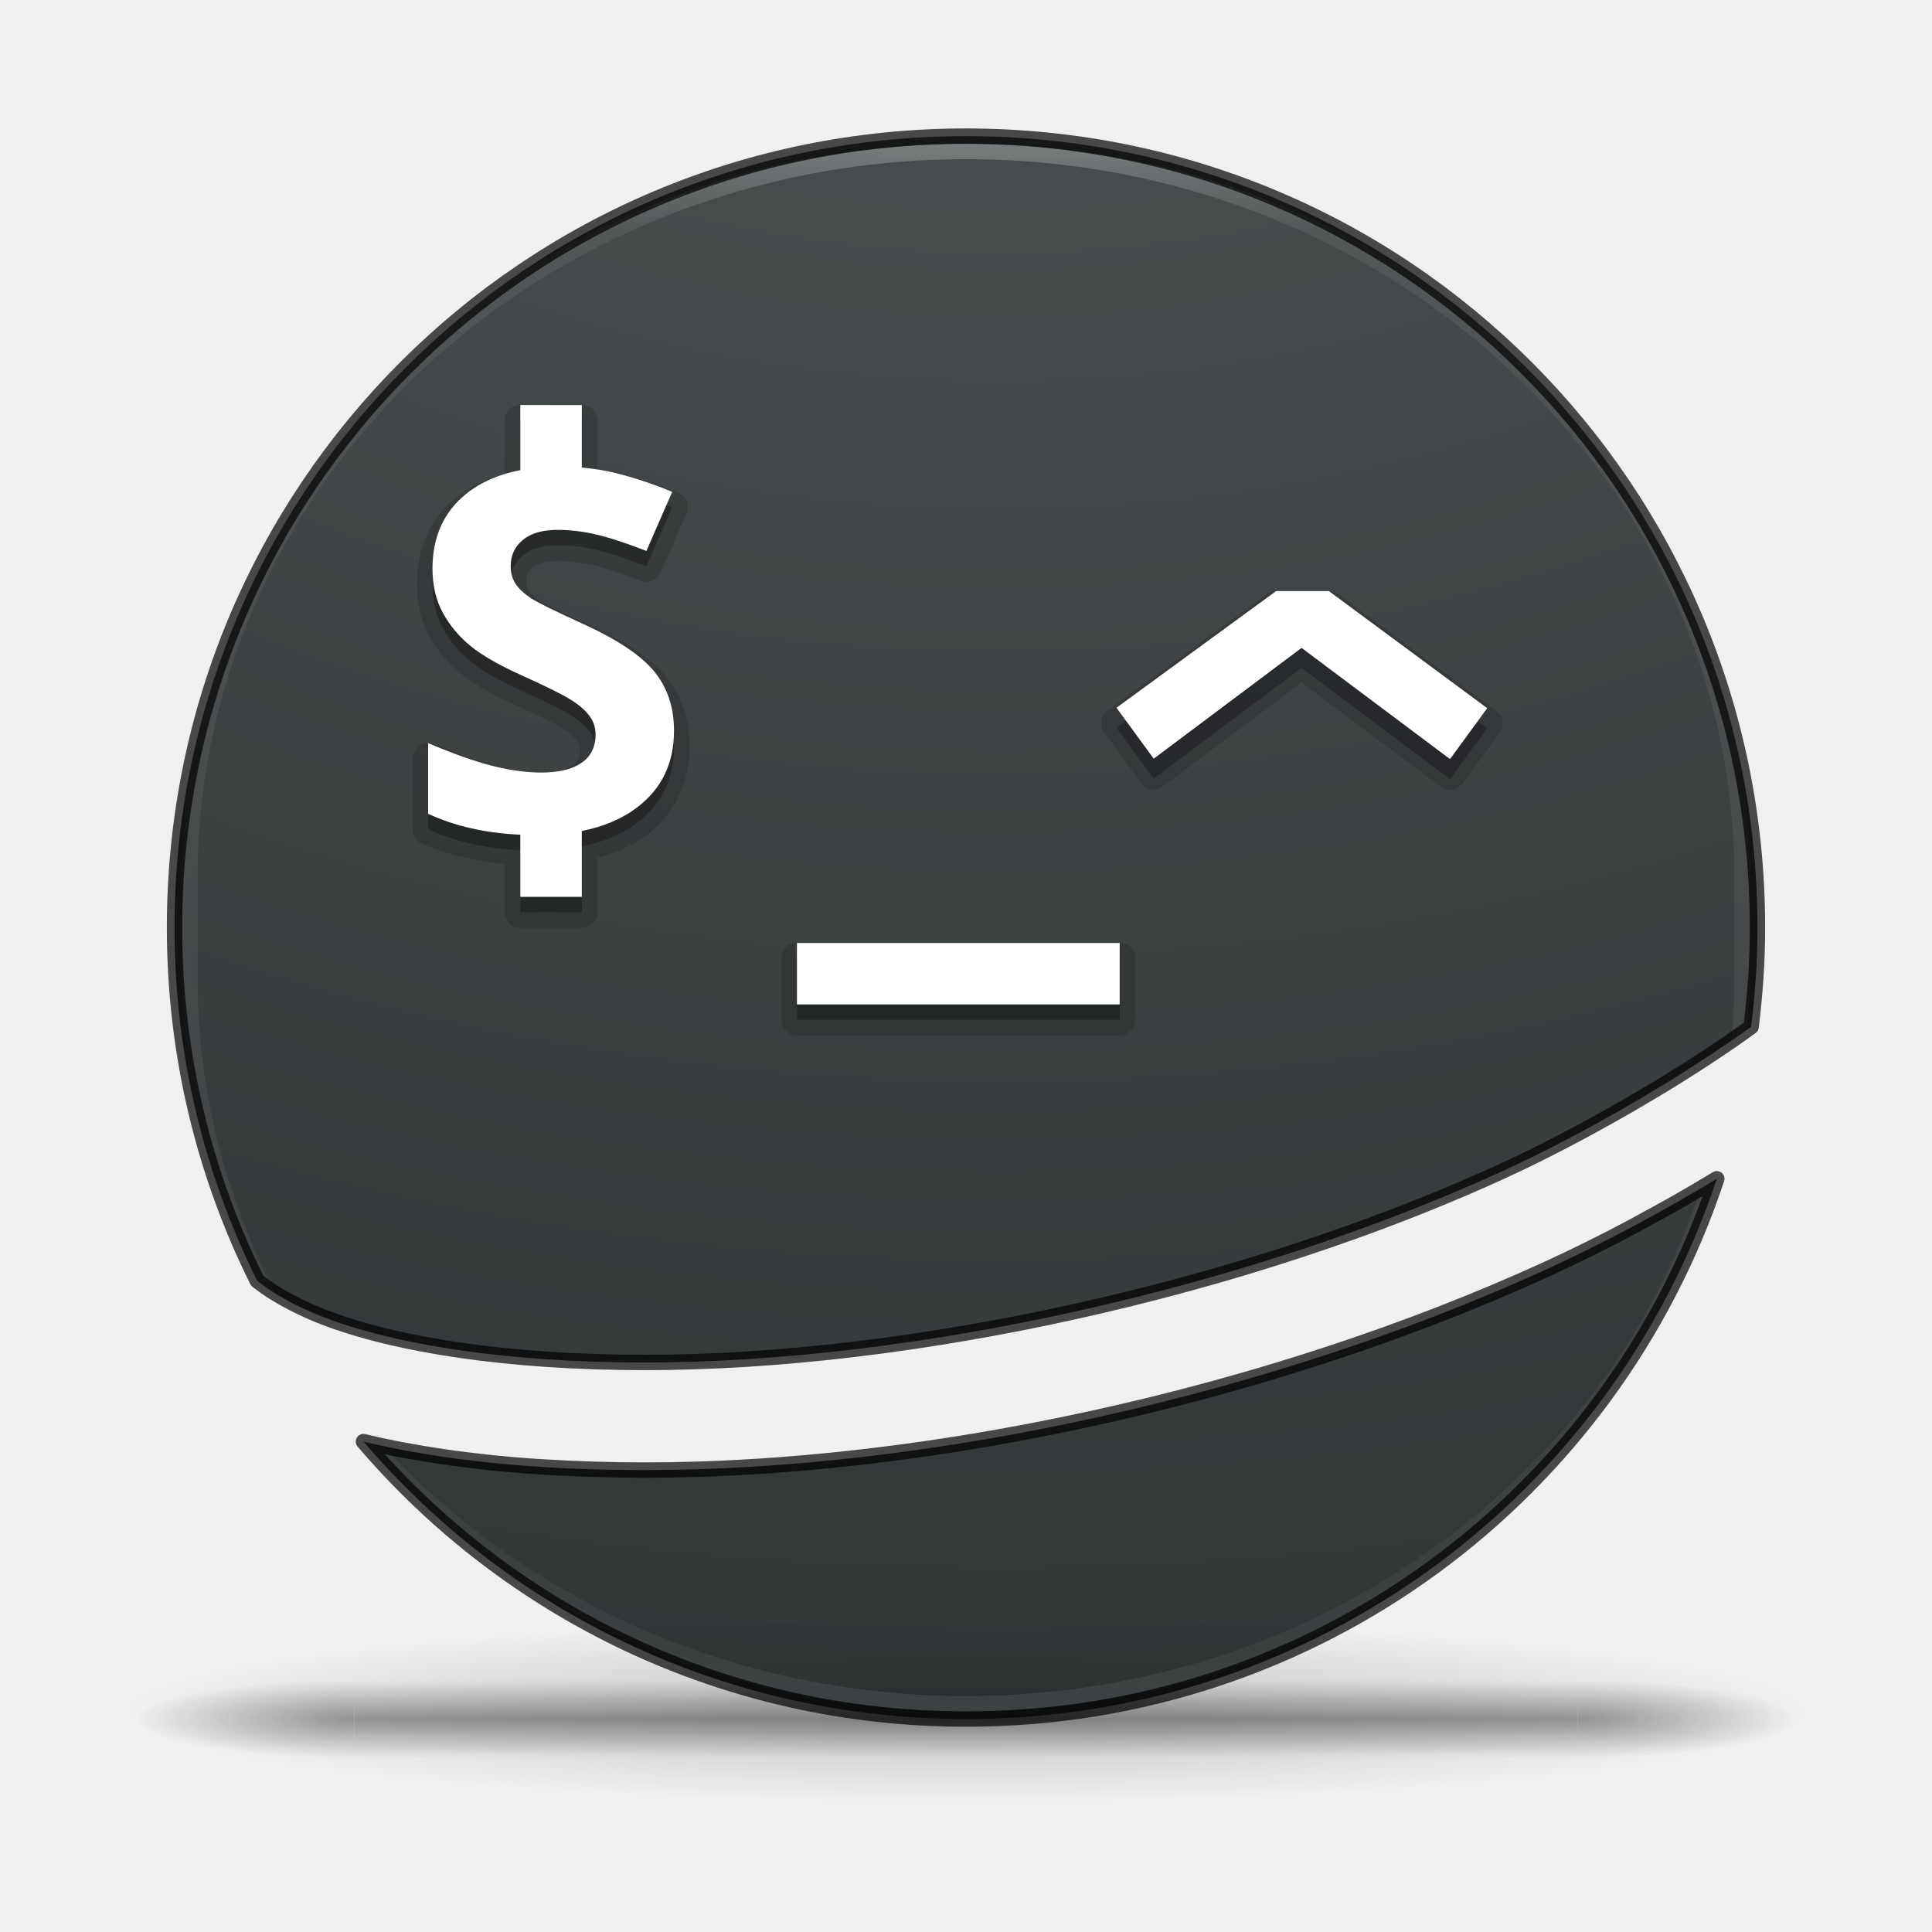
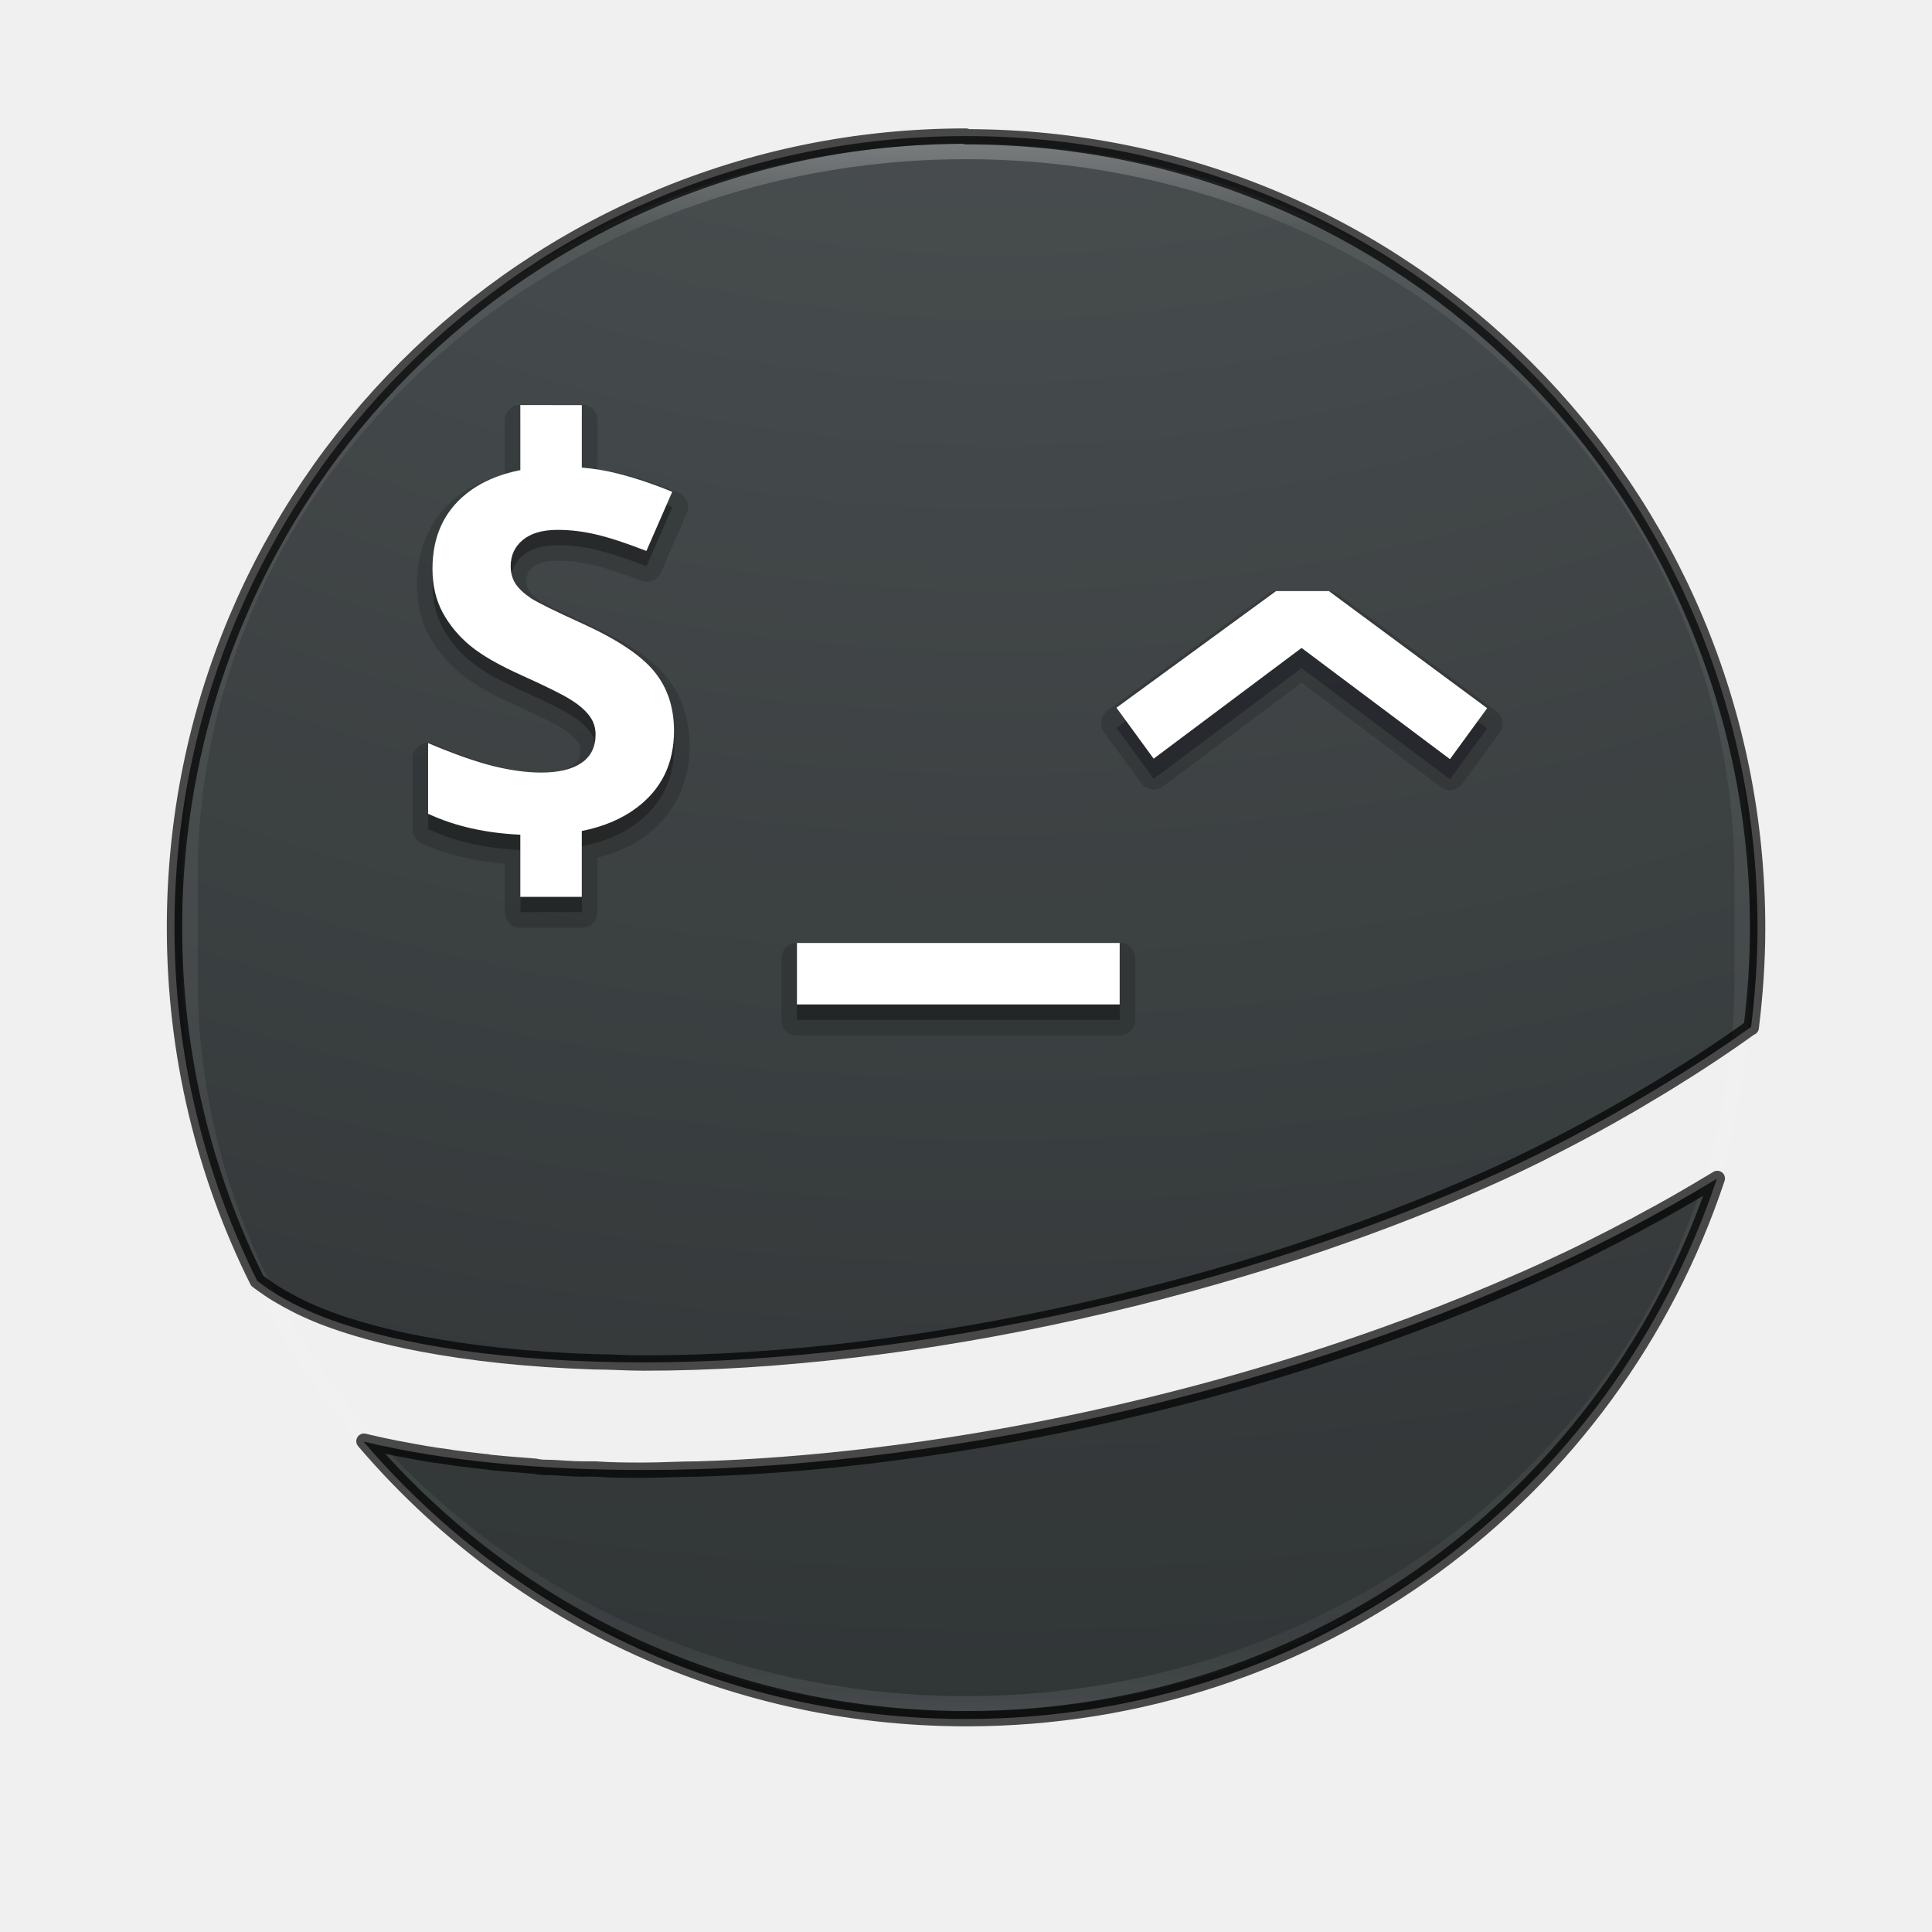
<svg xmlns="http://www.w3.org/2000/svg" xmlns:xlink="http://www.w3.org/1999/xlink" width="16" height="16" viewBox="0 0 16 16" id="svg3419" version="1.1">
  <defs id="defs3421">
-     <linearGradient gradientTransform="matrix(2.72973,0,0,2.72973,-1.51352,920.3489)" gradientUnits="userSpaceOnUse" xlink:href="#linearGradient3924" id="linearGradient4136" y2="43" x2="24" y1="5" x1="24" />
+     <linearGradient gradientTransform="matrix(0.3474201,0,0,0.3474201,-0.3380839,1035.706)" gradientUnits="userSpaceOnUse" xlink:href="#linearGradient3924" id="linearGradient4136" y2="43" x2="24" y1="5" x1="24" />
    <linearGradient id="linearGradient3924">
      <stop offset="0" style="stop-color:#ffffff;stop-opacity:1" id="stop3926" />
      <stop offset="0.063" style="stop-color:#ffffff;stop-opacity:0.235" id="stop3928" />
      <stop offset="0.951" style="stop-color:#ffffff;stop-opacity:0.157" id="stop3930" />
      <stop offset="1" style="stop-color:#ffffff;stop-opacity:0.392" id="stop3932" />
    </linearGradient>
-     <radialGradient gradientTransform="matrix(0,24.13962,-29.63575,0,361.2812,-210.2284)" gradientUnits="userSpaceOnUse" xlink:href="#linearGradient2867-449-88-871-390-598-476-591-434-148-57-177-8-3-3-6-4-8-8-8-5-7-8" id="radialGradient3936-3" fy="9.957" fx="7.118" r="8.933" cy="9.957" cx="7.118" />
+     <radialGradient gradientTransform="matrix(0,3.072315,-3.771822,0,45.83578,1009.461)" gradientUnits="userSpaceOnUse" xlink:href="#linearGradient2867-449-88-871-390-598-476-591-434-148-57-177-8-3-3-6-4-8-8-8-5-7-8" id="radialGradient3936-3" fy="9.957" fx="7.118" r="8.933" cy="9.957" cx="7.118" />
    <linearGradient id="linearGradient2867-449-88-871-390-598-476-591-434-148-57-177-8-3-3-6-4-8-8-8-5-7-8">
      <stop offset="0" style="stop-color:#404648;stop-opacity:1" id="stop3750-1-0-7-6-6-1-3-9-3-9-2" />
      <stop offset="1" style="stop-color:#0c1011;stop-opacity:1" id="stop3754-1-8-5-2-7-6-7-1-9-1-0" />
    </linearGradient>
    <radialGradient gradientTransform="matrix(2.003784,0,0,1.4,27.98813,-17.4)" gradientUnits="userSpaceOnUse" xlink:href="#linearGradient3688-166-749-5" id="radialGradient4093" fy="43.5" fx="4.993" r="2.5" cy="43.5" cx="4.993" />
    <linearGradient id="linearGradient3688-166-749-5">
      <stop offset="0" style="stop-color:#181818;stop-opacity:1" id="stop2883-0" />
      <stop offset="1" style="stop-color:#181818;stop-opacity:0" id="stop2885-5" />
    </linearGradient>
    <radialGradient gradientTransform="matrix(2.003784,0,0,1.4,-20.01187,-104.4)" gradientUnits="userSpaceOnUse" xlink:href="#linearGradient3688-166-749-5" id="radialGradient4095" fy="43.5" fx="4.993" r="2.5" cy="43.5" cx="4.993" />
    <linearGradient gradientUnits="userSpaceOnUse" xlink:href="#linearGradient3702-501-757-0" id="linearGradient4097" y2="39.999" x2="25.058" y1="47.028" x1="25.058" />
    <linearGradient id="linearGradient3702-501-757-0">
      <stop offset="0" style="stop-color:#181818;stop-opacity:0" id="stop2895-0" />
      <stop offset="0.5" style="stop-color:#181818;stop-opacity:1" id="stop2897-2" />
      <stop offset="1" style="stop-color:#181818;stop-opacity:0" id="stop2899-6" />
    </linearGradient>
-     <radialGradient gradientTransform="matrix(1.556392,0,0,0.1697883,70.27036,1020.993)" gradientUnits="userSpaceOnUse" xlink:href="#linearGradient3811" id="radialGradient4111" fy="93.468" fx="-4.029" r="35.338" cy="93.468" cx="-4.029" />
+     <radialGradient gradientTransform="matrix(0.1980863,0,0,0.02160941,8.798046,1048.515)" gradientUnits="userSpaceOnUse" xlink:href="#linearGradient3811" id="radialGradient4111" fy="93.468" fx="-4.029" r="35.338" cy="93.468" cx="-4.029" />
    <linearGradient id="linearGradient3811">
      <stop offset="0" style="stop-color:#000000;stop-opacity:1" id="stop3813" />
      <stop offset="1" style="stop-color:#000000;stop-opacity:0" id="stop3815" />
    </linearGradient>
  </defs>
  <g id="layer1" transform="translate(0,-1036.362)">
-     <g id="g3417" transform="matrix(0.1272727,0,0,0.1272727,-0.1454541,918.5707)">
-       <path style="color:#000000;display:inline;overflow:visible;visibility:visible;opacity:0.2;fill:url(#radialGradient4111);fill-opacity:1;fill-rule:nonzero;stroke:none;stroke-width:1;marker:none;enable-background:accumulate" id="path3041" d="m 119,1036.862 a 55,6 0 0 1 -110,0 55,6 0 1 1 110,0 z" />
-       <g style="display:inline" id="g2036" transform="matrix(2.699999,0,0,0.5555561,-0.80001,1013.751)">
-         <g style="opacity:0.4" id="g3712" transform="matrix(1.052632,0,0,1.285713,-1.263158,-13.42854)">
-           <rect style="fill:url(#radialGradient4093);fill-opacity:1;stroke:none" id="rect2801" y="40" x="38" height="7" width="5" />
-           <rect style="fill:url(#radialGradient4095);fill-opacity:1;stroke:none" id="rect3696" transform="scale(-1,-1)" y="-47" x="-10" height="7" width="5" />
-           <rect style="fill:url(#linearGradient4097);fill-opacity:1;stroke:none" id="rect3700" y="40" x="10" height="7" width="28" />
-         </g>
-       </g>
-       <path id="rect5505-21-3" transform="translate(0,924.3622)" d="m 64,10 c -28.531,0 -51.5,22.969 -51.5,51.5 0,8.274 1.942,16.073 5.381,22.986 1.025,0.818 2.462,1.644 4.326,2.363 4.745,1.83 12.028,2.939 20.801,2.949 17.477,0.016 39.096,-4.778 55.809,-12.41 5.698,-2.602 12.023,-6.356 16.27,-9.432 C 115.349,65.841 115.5,63.689 115.5,61.5 115.5,32.969 92.531,10 64,10 Z m 48.855,67.844 c -3.525,2.137 -7.388,4.203 -11.131,5.912 C 83.965,91.867 61.74,96.816 43.002,96.799 36.101,96.792 29.967,96.195 24.795,94.945 34.227,106.002 48.262,113 64,113 c 22.811,0 42.051,-14.688 48.855,-35.156 z" style="color:#000000;display:inline;overflow:visible;visibility:visible;opacity:0.9;fill:url(#radialGradient3936-3);fill-opacity:1;fill-rule:nonzero;stroke:none;stroke-width:1;marker:none;enable-background:accumulate" />
-       <rect style="opacity:0.3;fill:none;stroke:url(#linearGradient4136);stroke-width:1;stroke-linecap:round;stroke-linejoin:round;stroke-miterlimit:4;stroke-dasharray:none;stroke-dashoffset:0;stroke-opacity:1" id="rect6741-7" y="935.362" x="13.5" ry="47.232" rx="50.5" height="101" width="101" />
-       <path id="rect5505-21-3-1" transform="translate(0,924.3622)" d="m 64,10 c -28.531,0 -51.5,22.969 -51.5,51.5 0,8.274 1.942,16.073 5.381,22.986 0.171,0.136 0.371,0.272 0.564,0.408 0.15,0.105 0.297,0.21 0.461,0.314 0.169,0.108 0.35,0.214 0.533,0.32 0.259,0.15 0.532,0.299 0.82,0.445 0.142,0.073 0.28,0.145 0.43,0.217 0.474,0.225 0.973,0.448 1.518,0.658 1.779,0.686 3.916,1.271 6.354,1.734 1.625,0.309 3.385,0.564 5.262,0.76 1.877,0.195 3.871,0.331 5.967,0.4 1.048,0.035 2.122,0.053 3.219,0.055 4.369,0.004 8.997,-0.293 13.742,-0.859 1.186,-0.142 2.381,-0.3 3.58,-0.475 2.398,-0.35 4.815,-0.765 7.236,-1.242 4.842,-0.954 9.696,-2.154 14.42,-3.57 2.362,-0.708 4.691,-1.471 6.971,-2.283 3.419,-1.219 6.726,-2.549 9.859,-3.98 0.819,-0.374 1.652,-0.777 2.49,-1.193 0.182,-0.091 0.366,-0.187 0.549,-0.279 0.627,-0.317 1.255,-0.641 1.883,-0.975 0.301,-0.16 0.6,-0.323 0.9,-0.486 0.476,-0.259 0.949,-0.522 1.42,-0.787 0.387,-0.219 0.776,-0.437 1.158,-0.658 0.332,-0.192 0.656,-0.386 0.982,-0.58 0.462,-0.274 0.926,-0.547 1.375,-0.822 2.021,-1.239 3.893,-2.48 5.479,-3.627 0.011,-0.008 0.022,-0.016 0.033,-0.023 C 115.349,65.841 115.5,63.689 115.5,61.5 115.5,32.969 92.531,10 64,10 Z m 48.855,67.844 c -0.873,0.529 -1.766,1.054 -2.674,1.57 -0.711,0.404 -1.437,0.798 -2.162,1.189 -0.212,0.114 -0.418,0.235 -0.631,0.348 -0.006,0.003 -0.012,0.007 -0.018,0.01 -0.934,0.497 -1.874,0.979 -2.814,1.445 -0.003,0.002 -0.006,0.004 -0.01,0.006 -0.943,0.467 -1.887,0.917 -2.822,1.344 -1.11,0.507 -2.238,1.001 -3.381,1.482 -2.286,0.964 -4.633,1.877 -7.027,2.734 -3.592,1.287 -7.287,2.45 -11.035,3.479 -6.247,1.714 -12.64,3.053 -18.934,3.963 -1.259,0.182 -2.515,0.347 -3.764,0.494 -3.747,0.441 -7.44,0.724 -11.029,0.836 -1.196,0.037 -2.382,0.056 -3.553,0.055 -1.065,-0.001 -2.104,-0.021 -3.131,-0.051 -0.269,-0.008 -0.533,-0.018 -0.799,-0.027 -0.739,-0.027 -1.469,-0.061 -2.188,-0.104 -0.31,-0.018 -0.623,-0.034 -0.93,-0.055 -0.918,-0.063 -1.823,-0.136 -2.705,-0.225 -0.006,-6.01e-4 -0.012,-0.001 -0.018,-0.002 -0.221,-0.022 -0.433,-0.052 -0.652,-0.076 -0.68,-0.074 -1.35,-0.154 -2.008,-0.244 -0.358,-0.049 -0.709,-0.102 -1.061,-0.156 -0.502,-0.077 -0.996,-0.161 -1.484,-0.248 -0.372,-0.066 -0.747,-0.131 -1.111,-0.203 -0.723,-0.143 -1.432,-0.296 -2.121,-0.463 C 34.227,106.002 48.262,113 64,113 c 22.811,0 42.051,-14.688 48.855,-35.156 z" style="color:#000000;display:inline;overflow:visible;visibility:visible;opacity:0.7;fill:none;stroke:#000000;stroke-width:1;stroke-linecap:round;stroke-linejoin:round;stroke-miterlimit:4;stroke-dasharray:none;stroke-dashoffset:0;stroke-opacity:1;marker:none;enable-background:accumulate" />
-       <path style="color:#000000;clip-rule:nonzero;display:inline;overflow:visible;visibility:visible;opacity:0.15;isolation:auto;mix-blend-mode:normal;color-interpolation:sRGB;color-interpolation-filters:linearRGB;solid-color:#000000;solid-opacity:1;fill:#000000;fill-opacity:1;fill-rule:nonzero;stroke:none;stroke-width:1;stroke-linecap:butt;stroke-linejoin:miter;stroke-miterlimit:4;stroke-dasharray:none;stroke-dashoffset:0;stroke-opacity:1;marker:none;color-rendering:auto;image-rendering:auto;shape-rendering:auto;text-rendering:auto;enable-background:accumulate" id="path3485" d="m 35,951.845 a 1.016,1.016 0 0 0 -1.016,1.016 l 0,3.488 c -1.175,0.326 -2.254,0.786 -3.135,1.49 a 1.016,1.016 0 0 0 -0.002,0.002 c -1.692,1.363 -2.578,3.356 -2.578,5.662 0,1.235 0.256,2.374 0.795,3.361 0.511,0.936 1.2,1.759 2.043,2.453 0.866,0.713 2.057,1.382 3.604,2.074 1.585,0.717 2.645,1.256 3.041,1.51 a 1.016,1.016 0 0 0 0.01,0.006 c 0.452,0.283 0.75,0.557 0.916,0.781 a 1.016,1.016 0 0 0 0.01,0.012 c 0.138,0.181 0.193,0.338 0.193,0.598 0,0.565 -0.117,0.767 -0.477,1.01 a 1.016,1.016 0 0 0 -0.008,0.004 c -0.358,0.246 -1.025,0.445 -2.043,0.445 -0.848,0 -1.82,-0.131 -2.908,-0.402 l -0.002,0 c -1.065,-0.268 -2.423,-0.745 -4.047,-1.434 a 1.016,1.016 0 0 0 -1.412,0.936 l 0,4.6 a 1.016,1.016 0 0 0 0.588,0.922 c 1.63,0.758 3.465,1.149 5.412,1.33 l 0,3.152 a 1.016,1.016 0 0 0 1.016,1.016 l 4,0 a 1.016,1.016 0 0 0 1.016,-1.016 l 0,-3.535 c 1.197,-0.332 2.296,-0.787 3.197,-1.475 1.826,-1.385 2.803,-3.428 2.803,-5.793 0,-1.711 -0.5,-3.259 -1.504,-4.49 -1.029,-1.272 -2.719,-2.354 -5.086,-3.43 -1.715,-0.779 -2.827,-1.338 -3.168,-1.553 -0.375,-0.254 -0.606,-0.487 -0.715,-0.648 -0.099,-0.156 -0.154,-0.324 -0.154,-0.594 0,-0.449 0.101,-0.66 0.422,-0.926 0.288,-0.239 0.783,-0.422 1.617,-0.422 0.744,0 1.506,0.092 2.285,0.277 a 1.016,1.016 0 0 0 0.002,0 c 0.789,0.185 1.838,0.527 3.119,1.027 a 1.016,1.016 0 0 0 1.301,-0.541 l 1.68,-3.848 a 1.016,1.016 0 0 0 -0.545,-1.346 c -1.305,-0.538 -2.566,-0.959 -3.785,-1.26 l -0.002,0 c -0.477,-0.119 -0.975,-0.169 -1.467,-0.24 l 0,-3.205 a 1.016,1.016 0 0 0 -1.016,-1.016 l -4,0 z m 18,35 a 1.016,1.016 0 0 0 -1.016,1.016 l 0,4 a 1.016,1.016 0 0 0 1.016,1.016 l 21,0 a 1.016,1.016 0 0 0 1.016,-1.016 l 0,-4 a 1.016,1.016 0 0 0 -1.016,-1.016 l -21,0 z" />
-       <path id="rect4237-3" d="m 35,952.861 0,4.234 c -1.399,0.273 -2.573,0.783 -3.516,1.537 -1.466,1.182 -2.199,2.806 -2.199,4.871 0,1.096 0.224,2.055 0.672,2.875 0.448,0.82 1.047,1.537 1.797,2.154 0.75,0.617 1.875,1.263 3.375,1.934 1.601,0.724 2.657,1.25 3.172,1.58 0.526,0.33 0.925,0.675 1.193,1.037 0.269,0.351 0.402,0.757 0.402,1.215 0,0.82 -0.308,1.436 -0.924,1.852 -0.604,0.415 -1.477,0.623 -2.619,0.623 -0.951,0 -2.003,-0.144 -3.156,-0.432 -1.142,-0.287 -2.541,-0.782 -4.197,-1.484 l 0,4.6 c 1.764,0.82 3.773,1.259 6,1.361 l 0,4.043 4,0 0,-4.283 c 1.43,-0.289 2.633,-0.799 3.6,-1.537 1.601,-1.214 2.4,-2.875 2.4,-4.982 0,-1.522 -0.425,-2.804 -1.275,-3.848 -0.851,-1.054 -2.424,-2.103 -4.719,-3.146 -1.735,-0.788 -2.837,-1.331 -3.307,-1.629 -0.459,-0.309 -0.795,-0.622 -1.008,-0.941 -0.213,-0.33 -0.318,-0.714 -0.318,-1.15 0,-0.703 0.263,-1.271 0.789,-1.707 0.526,-0.436 1.281,-0.656 2.266,-0.656 0.828,0 1.669,0.102 2.52,0.305 0.862,0.202 1.946,0.557 3.256,1.068 l 1.68,-3.848 c -1.265,-0.522 -2.48,-0.925 -3.645,-1.213 -0.721,-0.18 -1.469,-0.298 -2.238,-0.365 l 0,-4.066 z m 18,35 0,4 21,0 0,-4 z" style="color:#000000;clip-rule:nonzero;display:inline;overflow:visible;visibility:visible;opacity:0.3;isolation:auto;mix-blend-mode:normal;color-interpolation:sRGB;color-interpolation-filters:linearRGB;solid-color:#000000;solid-opacity:1;fill:#000000;fill-opacity:1;fill-rule:nonzero;stroke:none;stroke-width:1;stroke-linecap:butt;stroke-linejoin:miter;stroke-miterlimit:4;stroke-dasharray:none;stroke-dashoffset:0;stroke-opacity:1;marker:none;color-rendering:auto;image-rendering:auto;shape-rendering:auto;text-rendering:auto;enable-background:accumulate" />
-       <g id="g4388">
-         <path style="color:#000000;clip-rule:nonzero;display:inline;overflow:visible;visibility:visible;opacity:1;isolation:auto;mix-blend-mode:normal;color-interpolation:sRGB;color-interpolation-filters:linearRGB;solid-color:#000000;solid-opacity:1;fill:#ffffff;fill-opacity:1;fill-rule:nonzero;stroke:none;stroke-width:5;stroke-linecap:butt;stroke-linejoin:miter;stroke-miterlimit:4;stroke-dasharray:none;stroke-dashoffset:0;stroke-opacity:1;marker:none;color-rendering:auto;image-rendering:auto;shape-rendering:auto;text-rendering:auto;enable-background:accumulate" d="m 35,951.861 0,4.234 c -1.399,0.273 -2.573,0.783 -3.516,1.537 -1.466,1.182 -2.199,2.806 -2.199,4.871 0,1.096 0.224,2.055 0.672,2.875 0.448,0.82 1.047,1.537 1.797,2.154 0.75,0.617 1.875,1.263 3.375,1.934 1.601,0.724 2.657,1.25 3.172,1.58 0.526,0.33 0.925,0.675 1.193,1.037 0.269,0.351 0.402,0.757 0.402,1.215 0,0.82 -0.308,1.436 -0.924,1.852 -0.604,0.415 -1.477,0.623 -2.619,0.623 -0.951,0 -2.003,-0.144 -3.156,-0.432 -1.142,-0.287 -2.541,-0.782 -4.197,-1.484 l 0,4.6 c 1.764,0.82 3.773,1.259 6,1.361 l 0,4.043 4,0 0,-4.283 c 1.43,-0.289 2.633,-0.799 3.6,-1.537 1.601,-1.214 2.4,-2.875 2.4,-4.982 0,-1.522 -0.425,-2.804 -1.275,-3.848 -0.851,-1.054 -2.424,-2.103 -4.719,-3.146 -1.735,-0.788 -2.837,-1.331 -3.307,-1.629 -0.459,-0.309 -0.795,-0.622 -1.008,-0.941 -0.213,-0.33 -0.318,-0.714 -0.318,-1.15 0,-0.703 0.263,-1.271 0.789,-1.707 0.526,-0.436 1.281,-0.656 2.266,-0.656 0.828,0 1.669,0.102 2.52,0.305 0.862,0.202 1.946,0.557 3.256,1.068 l 1.68,-3.848 c -1.265,-0.522 -2.48,-0.925 -3.645,-1.213 -0.721,-0.18 -1.469,-0.298 -2.238,-0.365 l 0,-4.066 z m 18,35 0,4 21,0 0,-4 z" id="rect4237" />
-       </g>
-       <path id="path4393-56" d="m 84.179,964.966 -10.386,7.591 2.422,3.314 9.621,-7.209 9.66,7.236 2.42,-3.314 -10.303,-7.619 z" style="opacity:0.15;fill:#000000;fill-opacity:1;fill-rule:evenodd;stroke:#000000;stroke-width:2;stroke-linecap:butt;stroke-linejoin:round;stroke-miterlimit:4;stroke-dasharray:none;stroke-opacity:1" />
-       <path id="path4393-5" d="m 84.178,965.274 -10.386,7.591 2.422,3.314 9.621,-7.209 9.66,7.236 2.42,-3.314 -10.303,-7.619 z" style="opacity:0.3;fill:#00000f;fill-opacity:0.941;fill-rule:evenodd;stroke:none;stroke-width:1px;stroke-linecap:butt;stroke-linejoin:miter;stroke-opacity:1" />
-       <path id="path4393" d="m 84.178,963.966 -10.386,7.591 2.422,3.314 9.621,-7.209 9.66,7.236 2.42,-3.314 -10.303,-7.619 z" style="fill:#ffffff;fill-rule:evenodd;stroke:none;stroke-width:1px;stroke-linecap:butt;stroke-linejoin:miter;stroke-opacity:1" />
+     <path style="color:#000000;display:inline;overflow:visible;visibility:visible;opacity:0.9;fill:url(#radialGradient3936-3);fill-opacity:1;fill-rule:nonzero;stroke:none;stroke-width:1;marker:none;enable-background:accumulate" d="m 8,1037.489 c -3.631,0 -6.555,2.923 -6.555,6.555 0,1.053 0.247,2.046 0.685,2.925 0.13,0.104 0.313,0.209 0.551,0.301 0.604,0.233 1.531,0.374 2.647,0.375 2.224,0 4.976,-0.608 7.103,-1.579 0.725,-0.331 1.53,-0.809 2.071,-1.2 0.033,-0.269 0.053,-0.543 0.053,-0.822 0,-3.631 -2.923,-6.555 -6.555,-6.555 z m 6.218,8.635 c -0.449,0.272 -0.94,0.535 -1.417,0.752 -2.26,1.032 -5.089,1.662 -7.474,1.66 -0.878,-9e-4 -1.659,-0.077 -2.317,-0.236 1.2,1.407 2.987,2.298 4.99,2.298 2.903,0 5.352,-1.869 6.218,-4.474 z" id="rect5505-21-3" />
+     <rect width="12.855" height="12.855" rx="6.427" ry="6.011" x="1.573" y="1037.617" id="rect6741-7" style="opacity:0.3;fill:none;stroke:url(#linearGradient4136);stroke-width:0.127;stroke-linecap:round;stroke-linejoin:round;stroke-miterlimit:4;stroke-dasharray:none;stroke-dashoffset:0;stroke-opacity:1" />
+     <path style="color:#000000;display:inline;overflow:visible;visibility:visible;opacity:0.7;fill:none;stroke:#000000;stroke-width:0.127;stroke-linecap:round;stroke-linejoin:round;stroke-miterlimit:4;stroke-dasharray:none;stroke-dashoffset:0;stroke-opacity:1;marker:none;enable-background:accumulate" d="m 8,1037.489 c -3.631,0 -6.555,2.923 -6.555,6.555 0,1.053 0.247,2.046 0.685,2.925 0.022,0.017 0.047,0.035 0.072,0.052 0.019,0.013 0.038,0.027 0.059,0.04 0.021,0.014 0.045,0.027 0.068,0.041 0.033,0.019 0.068,0.038 0.104,0.057 0.018,0.01 0.036,0.018 0.055,0.028 0.06,0.029 0.124,0.057 0.193,0.084 0.226,0.087 0.498,0.162 0.809,0.221 0.207,0.039 0.431,0.072 0.67,0.097 0.239,0.025 0.493,0.042 0.759,0.051 0.133,0 0.27,0.01 0.41,0.01 0.556,6e-4 1.145,-0.037 1.749,-0.109 0.151,-0.018 0.303,-0.038 0.456,-0.06 0.305,-0.045 0.613,-0.097 0.921,-0.158 0.616,-0.121 1.234,-0.274 1.835,-0.454 0.301,-0.09 0.597,-0.187 0.887,-0.291 0.435,-0.155 0.856,-0.325 1.255,-0.507 0.104,-0.048 0.21,-0.099 0.317,-0.152 0.023,-0.012 0.047,-0.024 0.07,-0.036 0.08,-0.04 0.16,-0.082 0.24,-0.124 0.038,-0.02 0.076,-0.041 0.115,-0.062 0.061,-0.033 0.121,-0.066 0.181,-0.1 0.049,-0.028 0.099,-0.056 0.147,-0.084 0.042,-0.024 0.083,-0.049 0.125,-0.074 0.059,-0.035 0.118,-0.07 0.175,-0.105 0.257,-0.158 0.495,-0.316 0.697,-0.462 0.001,-10e-4 0.003,0 0.004,0 0.033,-0.269 0.053,-0.543 0.053,-0.822 0,-3.631 -2.923,-6.555 -6.555,-6.555 z m 6.218,8.635 c -0.111,0.067 -0.225,0.134 -0.34,0.2 -0.091,0.052 -0.183,0.102 -0.275,0.151 -0.027,0.015 -0.053,0.03 -0.08,0.044 -7.64e-4,4e-4 -0.002,8e-4 -0.002,0 -0.119,0.063 -0.239,0.125 -0.358,0.184 -3.81e-4,2e-4 -7.63e-4,5e-4 -0.001,7e-4 -0.12,0.06 -0.24,0.117 -0.359,0.171 -0.141,0.065 -0.285,0.127 -0.43,0.189 -0.291,0.123 -0.59,0.239 -0.894,0.348 -0.457,0.164 -0.927,0.312 -1.404,0.443 -0.795,0.218 -1.609,0.389 -2.41,0.504 -0.16,0.023 -0.32,0.044 -0.479,0.063 -0.477,0.056 -0.947,0.092 -1.404,0.106 -0.152,0 -0.303,0.01 -0.452,0.01 -0.135,-2e-4 -0.268,0 -0.398,-0.01 -0.034,-10e-4 -0.068,0 -0.102,0 -0.094,0 -0.187,-0.01 -0.278,-0.013 -0.04,0 -0.079,0 -0.118,-0.01 -0.117,-0.01 -0.232,-0.017 -0.344,-0.029 -7.637e-4,-10e-5 -0.001,-2e-4 -0.002,-3e-4 -0.028,0 -0.055,-0.01 -0.083,-0.01 -0.087,-0.01 -0.172,-0.02 -0.256,-0.031 -0.046,-0.01 -0.09,-0.013 -0.135,-0.02 -0.064,-0.01 -0.127,-0.02 -0.189,-0.032 -0.047,-0.01 -0.095,-0.017 -0.141,-0.026 -0.092,-0.018 -0.182,-0.038 -0.27,-0.059 1.2,1.407 2.987,2.298 4.99,2.298 2.903,0 5.352,-1.869 6.218,-4.474 z" id="rect5505-21-3-1" />
+     <path d="m 4.309,1039.715 a 0.129,0.129 0 0 0 -0.129,0.129 l 0,0.444 c -0.149,0.042 -0.287,0.1 -0.399,0.19 a 0.129,0.129 0 0 0 -2.546e-4,3e-4 c -0.215,0.173 -0.328,0.427 -0.328,0.721 0,0.157 0.033,0.302 0.101,0.428 0.065,0.119 0.153,0.224 0.26,0.312 0.11,0.091 0.262,0.176 0.459,0.264 0.202,0.091 0.337,0.16 0.387,0.192 a 0.129,0.129 0 0 0 0.001,7e-4 c 0.057,0.036 0.095,0.071 0.117,0.1 a 0.129,0.129 0 0 0 0.001,0 c 0.018,0.023 0.025,0.043 0.025,0.076 0,0.072 -0.015,0.098 -0.061,0.129 a 0.129,0.129 0 0 0 -9.927e-4,6e-4 c -0.046,0.031 -0.13,0.057 -0.26,0.057 -0.108,0 -0.232,-0.017 -0.37,-0.051 l -2.546e-4,0 c -0.135,-0.034 -0.308,-0.095 -0.515,-0.182 a 0.129,0.129 0 0 0 -0.18,0.119 l 0,0.585 a 0.129,0.129 0 0 0 0.075,0.117 c 0.207,0.096 0.441,0.146 0.689,0.169 l 0,0.401 a 0.129,0.129 0 0 0 0.129,0.129 l 0.509,0 a 0.129,0.129 0 0 0 0.129,-0.129 l 0,-0.45 c 0.152,-0.042 0.292,-0.1 0.407,-0.188 0.232,-0.176 0.357,-0.436 0.357,-0.737 0,-0.218 -0.064,-0.415 -0.191,-0.572 -0.131,-0.162 -0.346,-0.3 -0.647,-0.436 -0.218,-0.099 -0.36,-0.17 -0.403,-0.198 -0.048,-0.032 -0.077,-0.062 -0.091,-0.082 -0.013,-0.02 -0.02,-0.041 -0.02,-0.076 0,-0.057 0.013,-0.084 0.054,-0.118 0.037,-0.03 0.1,-0.054 0.206,-0.054 0.095,0 0.192,0.012 0.291,0.035 a 0.129,0.129 0 0 0 2.545e-4,0 c 0.1,0.024 0.234,0.067 0.397,0.131 a 0.129,0.129 0 0 0 0.166,-0.069 l 0.214,-0.49 a 0.129,0.129 0 0 0 -0.069,-0.171 c -0.166,-0.069 -0.327,-0.122 -0.482,-0.16 l -2.545e-4,0 c -0.061,-0.015 -0.124,-0.022 -0.187,-0.031 l 0,-0.408 a 0.129,0.129 0 0 0 -0.129,-0.129 l -0.509,0 z m 2.291,4.455 a 0.129,0.129 0 0 0 -0.129,0.129 l 0,0.509 a 0.129,0.129 0 0 0 0.129,0.129 l 2.673,0 a 0.129,0.129 0 0 0 0.129,-0.129 l 0,-0.509 a 0.129,0.129 0 0 0 -0.129,-0.129 l -2.673,0 z" id="path3485" style="color:#000000;clip-rule:nonzero;display:inline;overflow:visible;visibility:visible;opacity:0.15;isolation:auto;mix-blend-mode:normal;color-interpolation:sRGB;color-interpolation-filters:linearRGB;solid-color:#000000;solid-opacity:1;fill:#000000;fill-opacity:1;fill-rule:nonzero;stroke:none;stroke-width:1;stroke-linecap:butt;stroke-linejoin:miter;stroke-miterlimit:4;stroke-dasharray:none;stroke-dashoffset:0;stroke-opacity:1;marker:none;color-rendering:auto;image-rendering:auto;shape-rendering:auto;text-rendering:auto;enable-background:accumulate" />
+     <path style="color:#000000;clip-rule:nonzero;display:inline;overflow:visible;visibility:visible;opacity:0.3;isolation:auto;mix-blend-mode:normal;color-interpolation:sRGB;color-interpolation-filters:linearRGB;solid-color:#000000;solid-opacity:1;fill:#000000;fill-opacity:1;fill-rule:nonzero;stroke:none;stroke-width:1;stroke-linecap:butt;stroke-linejoin:miter;stroke-miterlimit:4;stroke-dasharray:none;stroke-dashoffset:0;stroke-opacity:1;marker:none;color-rendering:auto;image-rendering:auto;shape-rendering:auto;text-rendering:auto;enable-background:accumulate" d="m 4.309,1039.844 0,0.539 c -0.178,0.035 -0.327,0.1 -0.447,0.196 -0.187,0.15 -0.28,0.357 -0.28,0.62 0,0.14 0.029,0.262 0.086,0.366 0.057,0.104 0.133,0.196 0.229,0.274 0.095,0.079 0.239,0.161 0.43,0.246 0.204,0.092 0.338,0.159 0.404,0.201 0.067,0.042 0.118,0.086 0.152,0.132 0.034,0.045 0.051,0.096 0.051,0.155 0,0.104 -0.039,0.183 -0.118,0.236 -0.077,0.053 -0.188,0.079 -0.333,0.079 -0.121,0 -0.255,-0.018 -0.402,-0.055 -0.145,-0.037 -0.323,-0.1 -0.534,-0.189 l 0,0.585 c 0.224,0.104 0.48,0.16 0.764,0.173 l 0,0.514 0.509,0 0,-0.545 c 0.182,-0.037 0.335,-0.102 0.458,-0.196 0.204,-0.154 0.306,-0.366 0.306,-0.634 0,-0.194 -0.054,-0.357 -0.162,-0.49 -0.108,-0.134 -0.309,-0.268 -0.601,-0.4 -0.221,-0.1 -0.361,-0.169 -0.421,-0.207 -0.058,-0.039 -0.101,-0.079 -0.128,-0.12 -0.027,-0.042 -0.041,-0.091 -0.041,-0.146 0,-0.089 0.033,-0.162 0.1,-0.217 0.067,-0.056 0.163,-0.084 0.288,-0.084 0.105,0 0.212,0.013 0.321,0.039 0.11,0.026 0.248,0.071 0.414,0.136 l 0.214,-0.49 c -0.161,-0.066 -0.316,-0.118 -0.464,-0.154 -0.092,-0.023 -0.187,-0.038 -0.285,-0.046 l 0,-0.517 z m 2.291,4.455 0,0.509 2.673,0 0,-0.509 z" id="rect4237-3" />
+     <g id="g4388" transform="matrix(0.1272727,0,0,0.1272727,-0.1454541,918.5707)">
+       <path id="rect4237" d="m 35,951.861 0,4.234 c -1.399,0.273 -2.573,0.783 -3.516,1.537 -1.466,1.182 -2.199,2.806 -2.199,4.871 0,1.096 0.224,2.055 0.672,2.875 0.448,0.82 1.047,1.537 1.797,2.154 0.75,0.617 1.875,1.263 3.375,1.934 1.601,0.724 2.657,1.25 3.172,1.58 0.526,0.33 0.925,0.675 1.193,1.037 0.269,0.351 0.402,0.757 0.402,1.215 0,0.82 -0.308,1.436 -0.924,1.852 -0.604,0.415 -1.477,0.623 -2.619,0.623 -0.951,0 -2.003,-0.144 -3.156,-0.432 -1.142,-0.287 -2.541,-0.782 -4.197,-1.484 l 0,4.6 c 1.764,0.82 3.773,1.259 6,1.361 l 0,4.043 4,0 0,-4.283 c 1.43,-0.289 2.633,-0.799 3.6,-1.537 1.601,-1.214 2.4,-2.875 2.4,-4.982 0,-1.522 -0.425,-2.804 -1.275,-3.848 -0.851,-1.054 -2.424,-2.103 -4.719,-3.146 -1.735,-0.788 -2.837,-1.331 -3.307,-1.629 -0.459,-0.309 -0.795,-0.622 -1.008,-0.941 -0.213,-0.33 -0.318,-0.714 -0.318,-1.15 0,-0.703 0.263,-1.271 0.789,-1.707 0.526,-0.436 1.281,-0.656 2.266,-0.656 0.828,0 1.669,0.102 2.52,0.305 0.862,0.202 1.946,0.557 3.256,1.068 l 1.68,-3.848 c -1.265,-0.522 -2.48,-0.925 -3.645,-1.213 -0.721,-0.18 -1.469,-0.298 -2.238,-0.365 l 0,-4.066 z m 18,35 0,4 21,0 0,-4 z" style="color:#000000;clip-rule:nonzero;display:inline;overflow:visible;visibility:visible;opacity:1;isolation:auto;mix-blend-mode:normal;color-interpolation:sRGB;color-interpolation-filters:linearRGB;solid-color:#000000;solid-opacity:1;fill:#ffffff;fill-opacity:1;fill-rule:nonzero;stroke:none;stroke-width:5;stroke-linecap:butt;stroke-linejoin:miter;stroke-miterlimit:4;stroke-dasharray:none;stroke-dashoffset:0;stroke-opacity:1;marker:none;color-rendering:auto;image-rendering:auto;shape-rendering:auto;text-rendering:auto;enable-background:accumulate" />
    </g>
+     <path style="opacity:0.15;fill:#000000;fill-opacity:1;fill-rule:evenodd;stroke:#000000;stroke-width:0.255;stroke-linecap:butt;stroke-linejoin:round;stroke-miterlimit:4;stroke-dasharray:none;stroke-opacity:1" d="m 10.568,1041.385 -1.322,0.966 0.308,0.422 1.225,-0.917 1.229,0.921 0.308,-0.422 -1.311,-0.97 z" id="path4393-56" />
+     <path style="opacity:0.3;fill:#00000f;fill-opacity:0.941;fill-rule:evenodd;stroke:none;stroke-width:1px;stroke-linecap:butt;stroke-linejoin:miter;stroke-opacity:1" d="m 10.568,1041.424 -1.322,0.966 0.308,0.422 1.225,-0.917 1.229,0.921 0.308,-0.422 -1.311,-0.97 z" id="path4393-5" />
+     <path style="fill:#ffffff;fill-rule:evenodd;stroke:none;stroke-width:1px;stroke-linecap:butt;stroke-linejoin:miter;stroke-opacity:1" d="m 10.568,1041.257 -1.322,0.966 0.308,0.422 1.225,-0.917 1.229,0.921 0.308,-0.422 -1.311,-0.97 z" id="path4393" />
  </g>
</svg>
